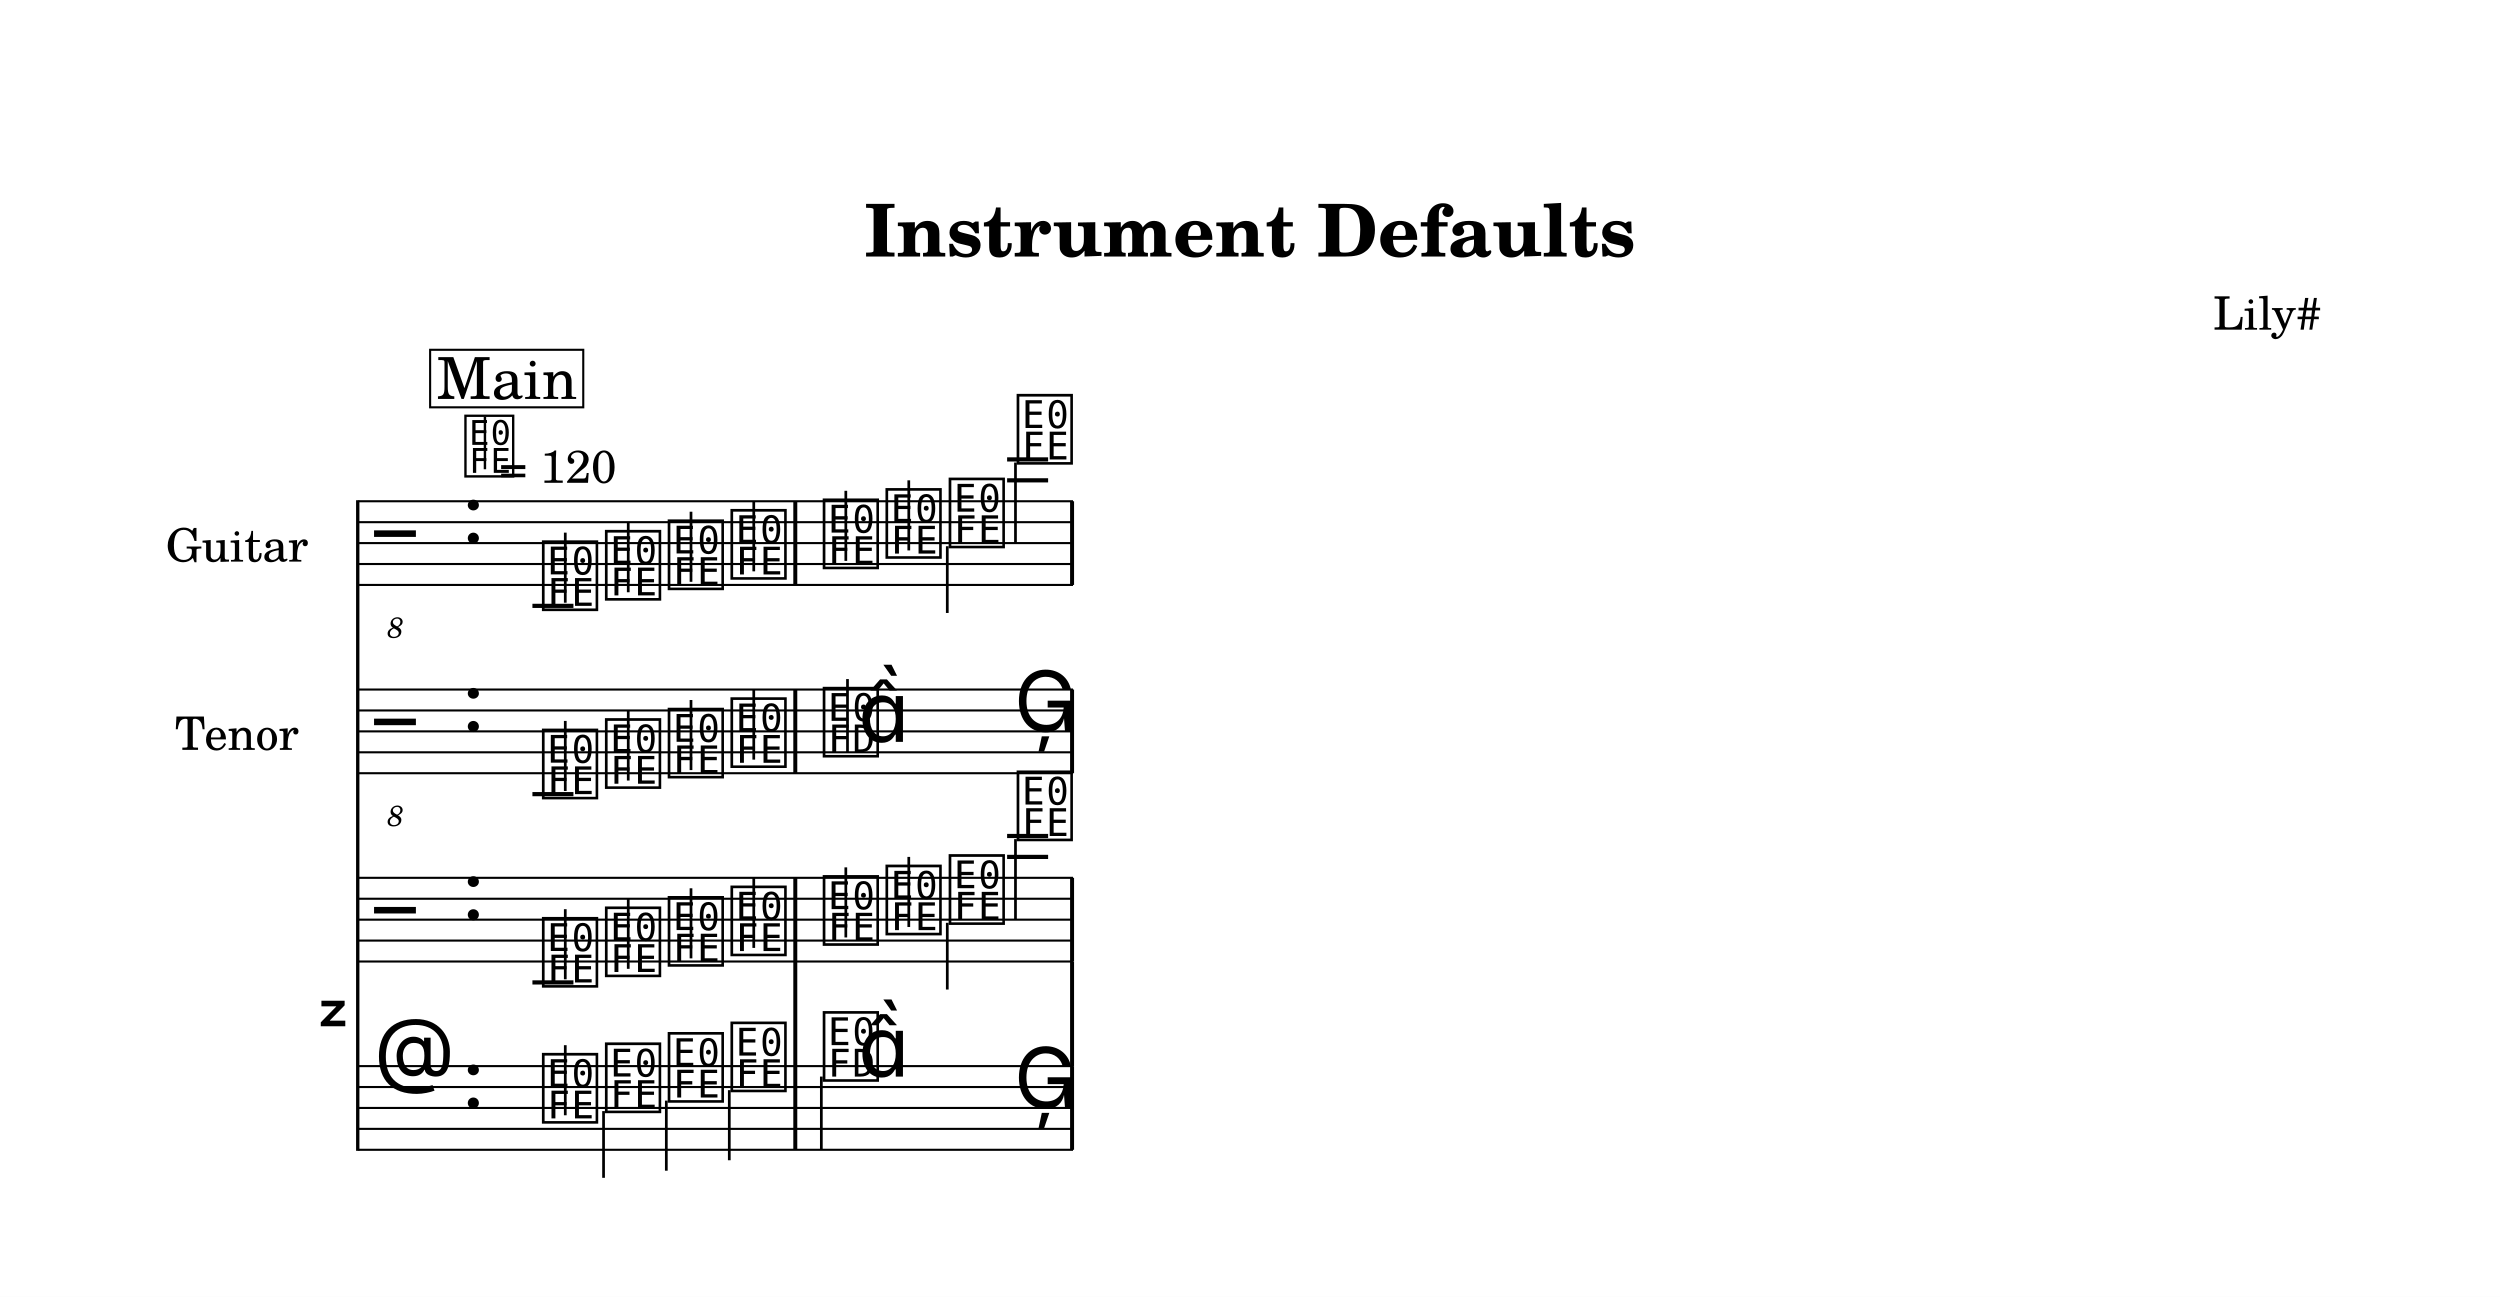
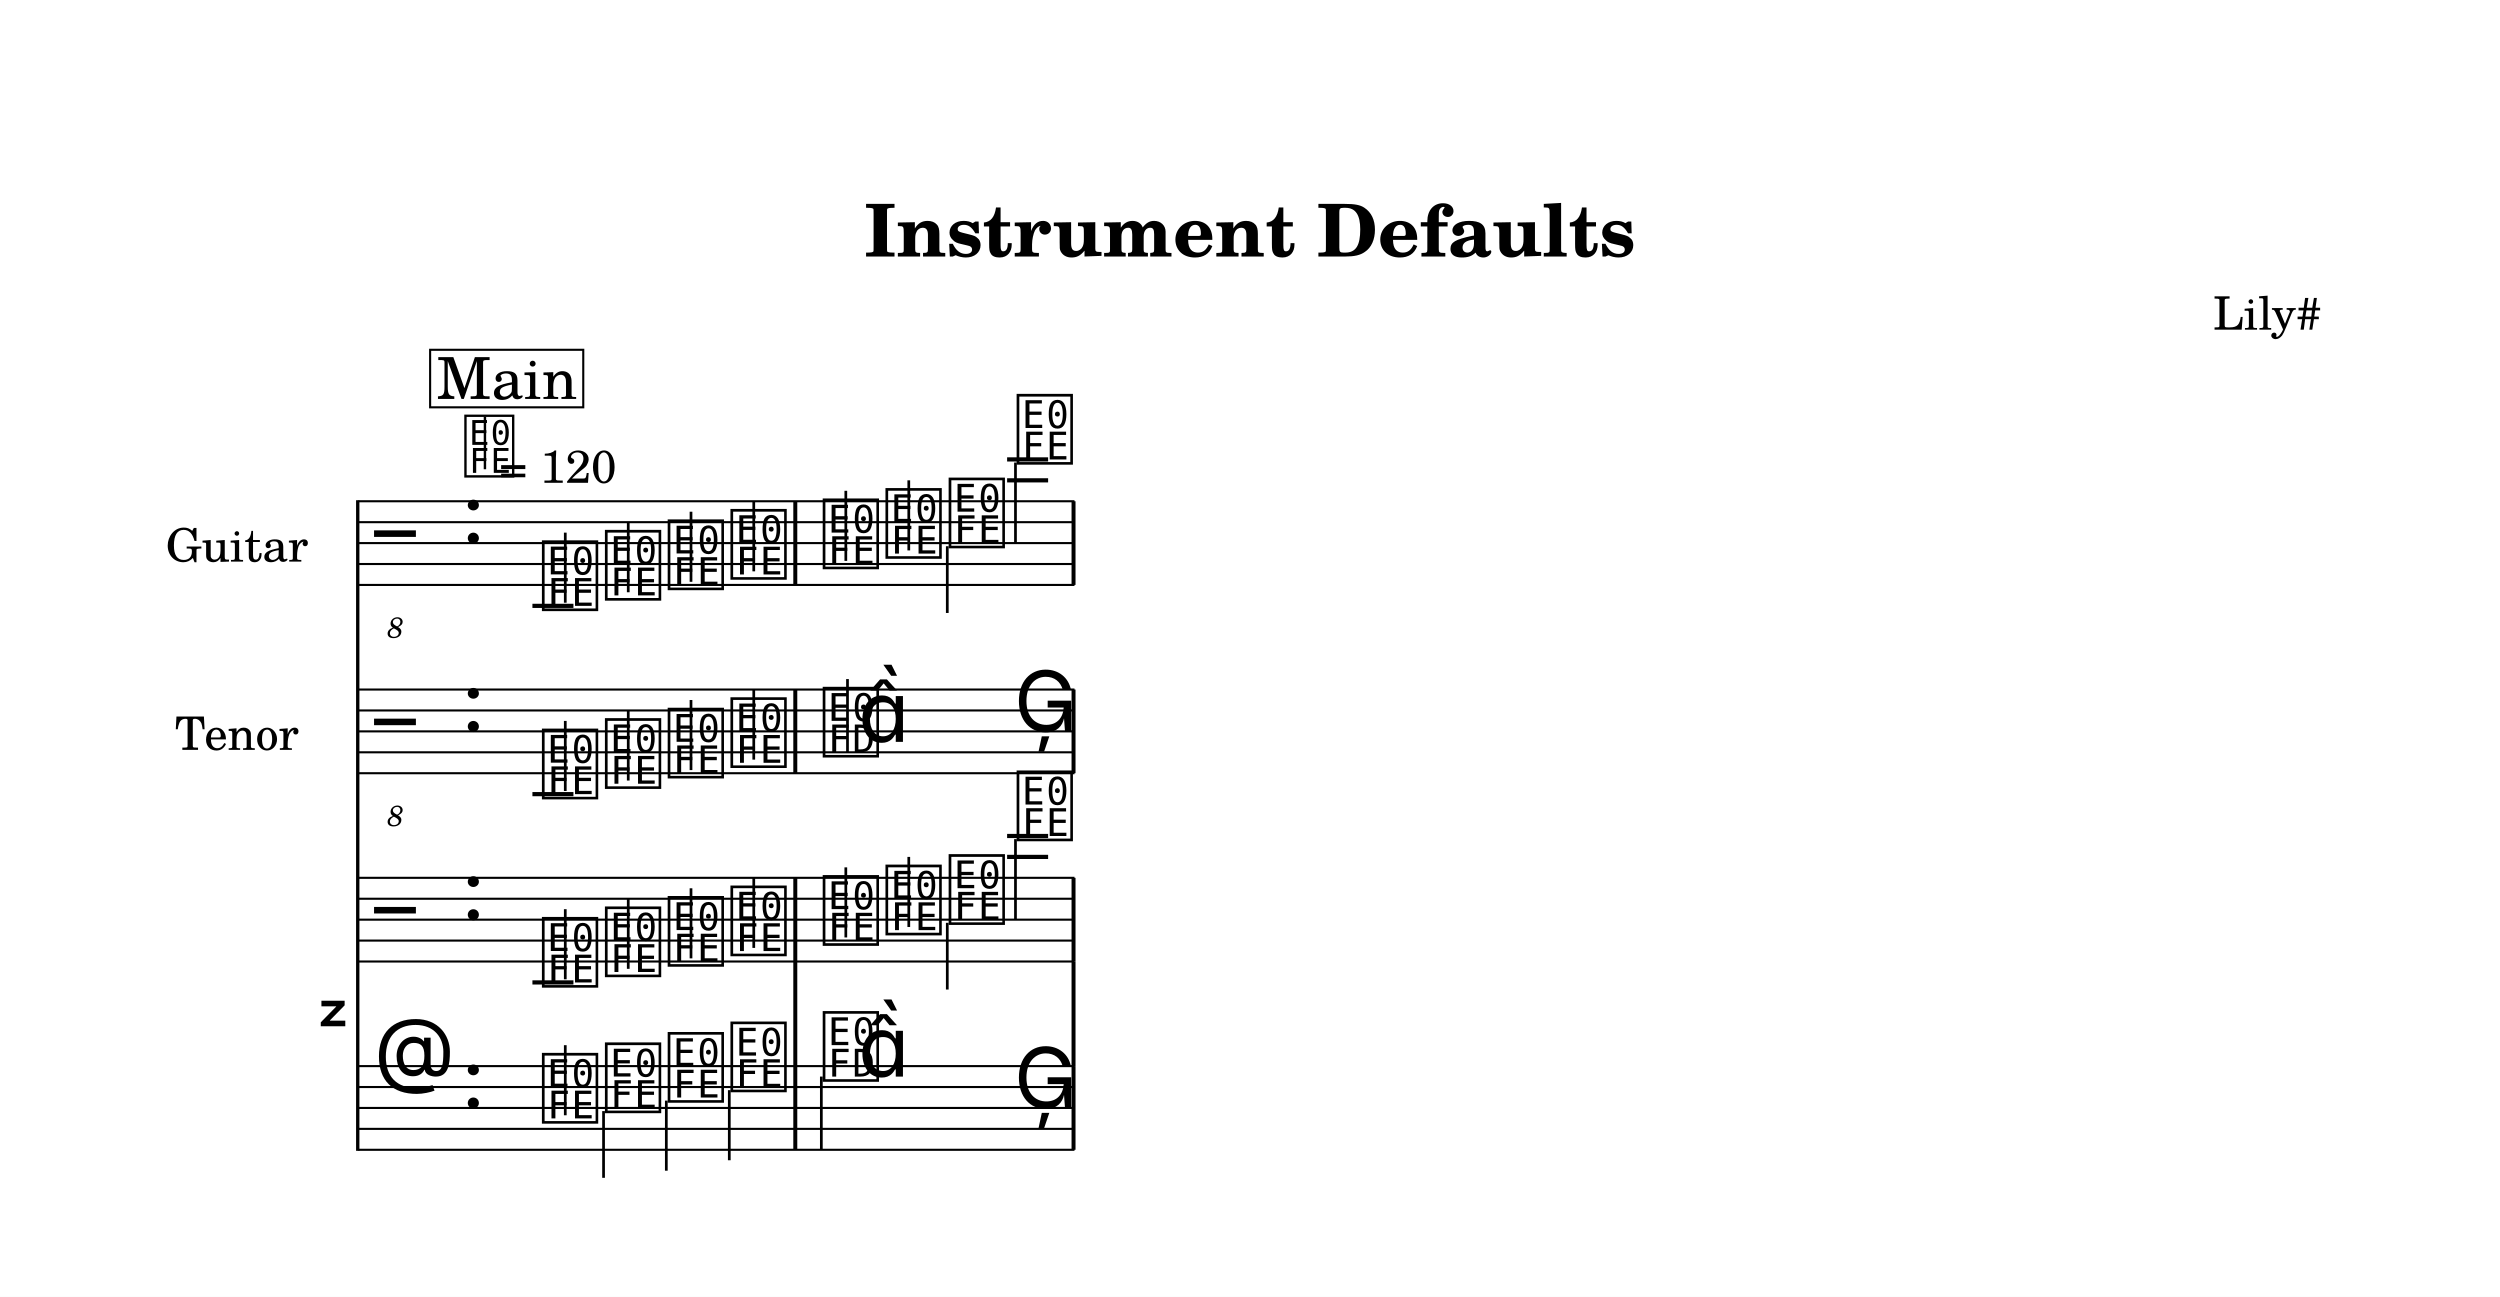
<svg xmlns="http://www.w3.org/2000/svg" width="1195.0" height="619.9" viewBox="0 0 119.50 61.99" font-family="TeX Gyre Schola, serif">
  <style>
  @font-face { font-family: 'Emmentaler'; src: local('Emmentaler'); }
  .music { font-family: 'Emmentaler', serif; }
</style>
  <rect x="0" y="0" width="119.50" height="61.99" fill="#FFFFFF" />
  <text x="59.75" y="12.26" font-size="3.49" font-weight="bold" text-anchor="middle" data-pos="96">Instrument Defaults</text>
  <text x="110.97" y="15.76" font-size="2.20" text-anchor="end" data-pos="127">Lily#</text>
  <g transform="translate(8.54,0.00) scale(1,1)">
    <text x="8.18" y="48.46" font-size="4.00" font-family="Emmentaler-Brace" text-anchor="end"></text>
    <text x="6.20" y="25.96" font-size="2.20" text-anchor="end" dominant-baseline="central">Guitar</text>
    <text x="5.75" y="34.96" font-size="2.20" text-anchor="end" dominant-baseline="central">Tenor</text>
    <line x1="8.56" y1="23.91" x2="8.56" y2="55.01" stroke="#000000" stroke-width="0.160" />
    <rect x="29.38" y="45.96" width="0.19" height="5.00" />
-     <rect x="42.61" y="45.96" width="0.19" height="5.00" />
-     <line x1="8.59" y1="23.96" x2="42.75" y2="23.96" stroke="#000000" stroke-width="0.100" />
-     <line x1="8.59" y1="24.96" x2="42.75" y2="24.96" stroke="#000000" stroke-width="0.100" />
-     <line x1="8.59" y1="25.96" x2="42.75" y2="25.96" stroke="#000000" stroke-width="0.100" />
-     <line x1="8.59" y1="26.96" x2="42.75" y2="26.96" stroke="#000000" stroke-width="0.100" />
-     <line x1="8.59" y1="27.96" x2="42.75" y2="27.96" stroke="#000000" stroke-width="0.100" />
+     <rect x="42.68" y="45.96" width="0.19" height="5.00" />
+     <line x1="8.59" y1="23.96" x2="42.82" y2="23.96" stroke="#000000" stroke-width="0.100" />
+     <line x1="8.59" y1="24.96" x2="42.82" y2="24.96" stroke="#000000" stroke-width="0.100" />
+     <line x1="8.59" y1="25.96" x2="42.82" y2="25.96" stroke="#000000" stroke-width="0.100" />
+     <line x1="8.59" y1="26.96" x2="42.82" y2="26.96" stroke="#000000" stroke-width="0.100" />
+     <line x1="8.59" y1="27.96" x2="42.82" y2="27.96" stroke="#000000" stroke-width="0.100" />
    <text class="music" x="9.34" y="26.96" font-size="4.00"></text>
    <text x="10.36" y="30.49" font-size="1.39" font-style="italic" text-anchor="middle">8</text>
    <text class="music" x="13.54" y="25.96" font-size="4.00" data-pos="151"></text>
    <line x1="16.91" y1="28.96" x2="18.87" y2="28.96" stroke="#000000" stroke-width="0.200" />
    <line x1="39.60" y1="22.96" x2="41.56" y2="22.96" stroke="#000000" stroke-width="0.200" />
    <line x1="39.60" y1="21.96" x2="41.56" y2="21.96" stroke="#000000" stroke-width="0.200" />
    <text class="music" x="17.24" y="28.96" font-size="4.00" data-pos="484"></text>
    <line x1="18.48" y1="28.81" x2="18.48" y2="25.46" stroke="#000000" stroke-width="0.130" />
    <text class="music" x="20.25" y="28.46" font-size="4.00" data-pos="487"></text>
    <line x1="21.49" y1="28.31" x2="21.49" y2="24.96" stroke="#000000" stroke-width="0.130" />
    <text class="music" x="23.25" y="27.96" font-size="4.00" data-pos="489"></text>
    <line x1="24.49" y1="27.81" x2="24.49" y2="24.46" stroke="#000000" stroke-width="0.130" />
    <text class="music" x="26.25" y="27.46" font-size="4.00" data-pos="491"></text>
    <line x1="27.49" y1="27.31" x2="27.49" y2="23.96" stroke="#000000" stroke-width="0.130" />
    <text class="music" x="30.66" y="26.96" font-size="4.00" data-pos="495"></text>
    <line x1="31.89" y1="26.81" x2="31.89" y2="23.46" stroke="#000000" stroke-width="0.130" />
    <text class="music" x="33.66" y="26.46" font-size="4.00" data-pos="498"></text>
    <line x1="34.90" y1="26.31" x2="34.90" y2="22.96" stroke="#000000" stroke-width="0.130" />
    <text class="music" x="36.68" y="25.96" font-size="4.00" data-pos="500"></text>
    <line x1="36.74" y1="26.11" x2="36.74" y2="29.30" stroke="#000000" stroke-width="0.130" />
    <text class="music" x="39.93" y="21.96" font-size="4.00" data-pos="502"></text>
    <line x1="40.00" y1="22.11" x2="40.00" y2="25.96" stroke="#000000" stroke-width="0.130" />
    <rect x="29.38" y="23.96" width="0.19" height="4.00" data-pos="493" />
-     <rect x="42.61" y="23.96" width="0.19" height="4.00" data-pos="505" />
-     <line x1="8.59" y1="32.96" x2="42.75" y2="32.96" stroke="#000000" stroke-width="0.100" />
-     <line x1="8.59" y1="33.96" x2="42.75" y2="33.96" stroke="#000000" stroke-width="0.100" />
-     <line x1="8.59" y1="34.96" x2="42.75" y2="34.96" stroke="#000000" stroke-width="0.100" />
-     <line x1="8.59" y1="35.96" x2="42.75" y2="35.96" stroke="#000000" stroke-width="0.100" />
-     <line x1="8.59" y1="36.96" x2="42.75" y2="36.96" stroke="#000000" stroke-width="0.100" />
+     <rect x="42.68" y="23.96" width="0.19" height="4.00" data-pos="505" />
+     <line x1="8.59" y1="32.96" x2="42.82" y2="32.96" stroke="#000000" stroke-width="0.100" />
+     <line x1="8.59" y1="33.96" x2="42.82" y2="33.96" stroke="#000000" stroke-width="0.100" />
+     <line x1="8.59" y1="34.96" x2="42.82" y2="34.96" stroke="#000000" stroke-width="0.100" />
+     <line x1="8.59" y1="35.96" x2="42.82" y2="35.96" stroke="#000000" stroke-width="0.100" />
+     <line x1="8.59" y1="36.96" x2="42.82" y2="36.96" stroke="#000000" stroke-width="0.100" />
    <text class="music" x="9.34" y="35.96" font-size="4.00"></text>
    <text x="10.36" y="39.49" font-size="1.39" font-style="italic" text-anchor="middle">8</text>
    <text class="music" x="13.54" y="34.96" font-size="4.00" data-pos="151"></text>
    <line x1="16.91" y1="37.96" x2="18.87" y2="37.96" stroke="#000000" stroke-width="0.200" />
    <text class="music" x="17.24" y="37.96" font-size="4.00" data-pos="531"></text>
    <line x1="18.48" y1="37.81" x2="18.48" y2="34.46" stroke="#000000" stroke-width="0.130" />
    <text class="music" x="20.25" y="37.46" font-size="4.00" data-pos="534"></text>
    <line x1="21.49" y1="37.31" x2="21.49" y2="33.96" stroke="#000000" stroke-width="0.130" />
    <text class="music" x="23.25" y="36.96" font-size="4.00" data-pos="536"></text>
    <line x1="24.49" y1="36.81" x2="24.49" y2="33.46" stroke="#000000" stroke-width="0.130" />
    <text class="music" x="26.25" y="36.46" font-size="4.00" data-pos="538"></text>
    <line x1="27.49" y1="36.31" x2="27.49" y2="32.96" stroke="#000000" stroke-width="0.130" />
    <text class="music" x="30.66" y="35.96" font-size="4.00" data-pos="542"></text>
    <line x1="31.97" y1="35.96" x2="31.97" y2="32.46" stroke="#000000" stroke-width="0.130" />
    <text class="music" x="32.48" y="35.46" font-size="4.00"></text>
    <text class="music" x="39.93" y="34.96" font-size="4.00" data-pos="546"></text>
    <rect x="29.38" y="32.96" width="0.19" height="4.00" data-pos="540" />
-     <rect x="42.61" y="32.96" width="0.19" height="4.00" data-pos="549" />
-     <line x1="8.59" y1="41.96" x2="42.75" y2="41.96" stroke="#000000" stroke-width="0.100" />
-     <line x1="8.59" y1="42.96" x2="42.75" y2="42.96" stroke="#000000" stroke-width="0.100" />
-     <line x1="8.59" y1="43.96" x2="42.75" y2="43.96" stroke="#000000" stroke-width="0.100" />
-     <line x1="8.59" y1="44.96" x2="42.75" y2="44.96" stroke="#000000" stroke-width="0.100" />
-     <line x1="8.59" y1="45.96" x2="42.75" y2="45.96" stroke="#000000" stroke-width="0.100" />
+     <rect x="42.68" y="32.96" width="0.19" height="4.00" data-pos="549" />
+     <line x1="8.59" y1="41.96" x2="42.82" y2="41.96" stroke="#000000" stroke-width="0.100" />
+     <line x1="8.59" y1="42.96" x2="42.82" y2="42.96" stroke="#000000" stroke-width="0.100" />
+     <line x1="8.59" y1="43.96" x2="42.82" y2="43.96" stroke="#000000" stroke-width="0.100" />
+     <line x1="8.59" y1="44.96" x2="42.82" y2="44.96" stroke="#000000" stroke-width="0.100" />
+     <line x1="8.59" y1="45.96" x2="42.82" y2="45.96" stroke="#000000" stroke-width="0.100" />
    <text class="music" x="9.34" y="44.96" font-size="4.00" data-pos="383"></text>
    <text class="music" x="13.54" y="43.96" font-size="4.00" data-pos="151"></text>
    <line x1="16.91" y1="46.96" x2="18.87" y2="46.96" stroke="#000000" stroke-width="0.200" />
    <line x1="39.60" y1="40.96" x2="41.56" y2="40.96" stroke="#000000" stroke-width="0.200" />
    <line x1="39.60" y1="39.96" x2="41.56" y2="39.96" stroke="#000000" stroke-width="0.200" />
    <text class="music" x="17.24" y="46.96" font-size="4.00" data-pos="576"></text>
    <line x1="18.48" y1="46.81" x2="18.48" y2="43.46" stroke="#000000" stroke-width="0.130" />
    <text class="music" x="20.25" y="46.46" font-size="4.00" data-pos="580"></text>
    <line x1="21.49" y1="46.31" x2="21.49" y2="42.96" stroke="#000000" stroke-width="0.130" />
    <text class="music" x="23.25" y="45.96" font-size="4.00" data-pos="582"></text>
    <line x1="24.49" y1="45.81" x2="24.49" y2="42.46" stroke="#000000" stroke-width="0.130" />
    <text class="music" x="26.25" y="45.46" font-size="4.00" data-pos="584"></text>
    <line x1="27.49" y1="45.31" x2="27.49" y2="41.96" stroke="#000000" stroke-width="0.130" />
    <text class="music" x="30.66" y="44.96" font-size="4.00" data-pos="588"></text>
    <line x1="31.89" y1="44.81" x2="31.89" y2="41.46" stroke="#000000" stroke-width="0.130" />
    <text class="music" x="33.66" y="44.46" font-size="4.00" data-pos="591"></text>
    <line x1="34.90" y1="44.31" x2="34.90" y2="40.96" stroke="#000000" stroke-width="0.130" />
    <text class="music" x="36.68" y="43.96" font-size="4.00" data-pos="593"></text>
    <line x1="36.74" y1="44.11" x2="36.74" y2="47.30" stroke="#000000" stroke-width="0.130" />
    <text class="music" x="39.93" y="39.96" font-size="4.00" data-pos="595"></text>
    <line x1="40.00" y1="40.11" x2="40.00" y2="43.96" stroke="#000000" stroke-width="0.130" />
    <rect x="29.38" y="41.96" width="0.19" height="4.00" data-pos="586" />
-     <rect x="42.61" y="41.96" width="0.19" height="4.00" data-pos="598" />
-     <line x1="8.59" y1="50.96" x2="42.75" y2="50.96" stroke="#000000" stroke-width="0.100" />
-     <line x1="8.59" y1="51.96" x2="42.75" y2="51.96" stroke="#000000" stroke-width="0.100" />
-     <line x1="8.59" y1="52.96" x2="42.75" y2="52.96" stroke="#000000" stroke-width="0.100" />
-     <line x1="8.59" y1="53.96" x2="42.75" y2="53.96" stroke="#000000" stroke-width="0.100" />
-     <line x1="8.59" y1="54.96" x2="42.75" y2="54.96" stroke="#000000" stroke-width="0.100" />
+     <rect x="42.68" y="41.96" width="0.19" height="4.00" data-pos="598" />
+     <line x1="8.59" y1="50.96" x2="42.82" y2="50.96" stroke="#000000" stroke-width="0.100" />
+     <line x1="8.59" y1="51.96" x2="42.82" y2="51.96" stroke="#000000" stroke-width="0.100" />
+     <line x1="8.59" y1="52.96" x2="42.82" y2="52.96" stroke="#000000" stroke-width="0.100" />
+     <line x1="8.59" y1="53.96" x2="42.82" y2="53.96" stroke="#000000" stroke-width="0.100" />
+     <line x1="8.59" y1="54.96" x2="42.82" y2="54.96" stroke="#000000" stroke-width="0.100" />
    <text class="music" x="9.34" y="51.96" font-size="4.00" data-pos="445"></text>
    <text class="music" x="13.54" y="52.96" font-size="4.00" data-pos="151"></text>
    <text class="music" x="17.24" y="53.46" font-size="4.00" data-pos="623"></text>
    <line x1="18.48" y1="53.31" x2="18.48" y2="49.96" stroke="#000000" stroke-width="0.130" />
    <text class="music" x="20.25" y="52.96" font-size="4.00" data-pos="626"></text>
    <line x1="20.31" y1="53.11" x2="20.31" y2="56.30" stroke="#000000" stroke-width="0.130" />
    <text class="music" x="23.25" y="52.46" font-size="4.00" data-pos="628"></text>
    <line x1="23.31" y1="52.61" x2="23.31" y2="55.96" stroke="#000000" stroke-width="0.130" />
    <text class="music" x="26.25" y="51.96" font-size="4.00" data-pos="630"></text>
    <line x1="26.32" y1="52.11" x2="26.32" y2="55.46" stroke="#000000" stroke-width="0.130" />
    <text class="music" x="30.66" y="51.46" font-size="4.00" data-pos="634"></text>
    <line x1="30.72" y1="51.46" x2="30.72" y2="54.96" stroke="#000000" stroke-width="0.130" />
    <text class="music" x="32.48" y="51.46" font-size="4.00"></text>
    <text class="music" x="39.93" y="52.96" font-size="4.00" data-pos="638"></text>
    <rect x="29.38" y="50.96" width="0.19" height="4.00" data-pos="632" />
-     <rect x="42.61" y="50.96" width="0.19" height="4.00" data-pos="641" />
+     <rect x="42.68" y="50.96" width="0.19" height="4.00" data-pos="641" />
    <text class="music" x="13.54" y="22.60" font-size="3.56" data-pos="142"></text>
    <line x1="14.64" y1="22.43" x2="14.64" y2="19.92" stroke="#000000" stroke-width="0.116" data-pos="142" />
    <text x="15.32" y="23.08" font-size="2.20" data-pos="142">= 120</text>
    <rect x="12.02" y="16.72" width="7.32" height="2.75" fill="#FFFFFF" stroke="#000000" stroke-width="0.100" data-pos="646" />
    <text x="15.69" y="19.07" font-size="2.77" text-anchor="middle" data-pos="646">Main</text>
  </g>
</svg>
